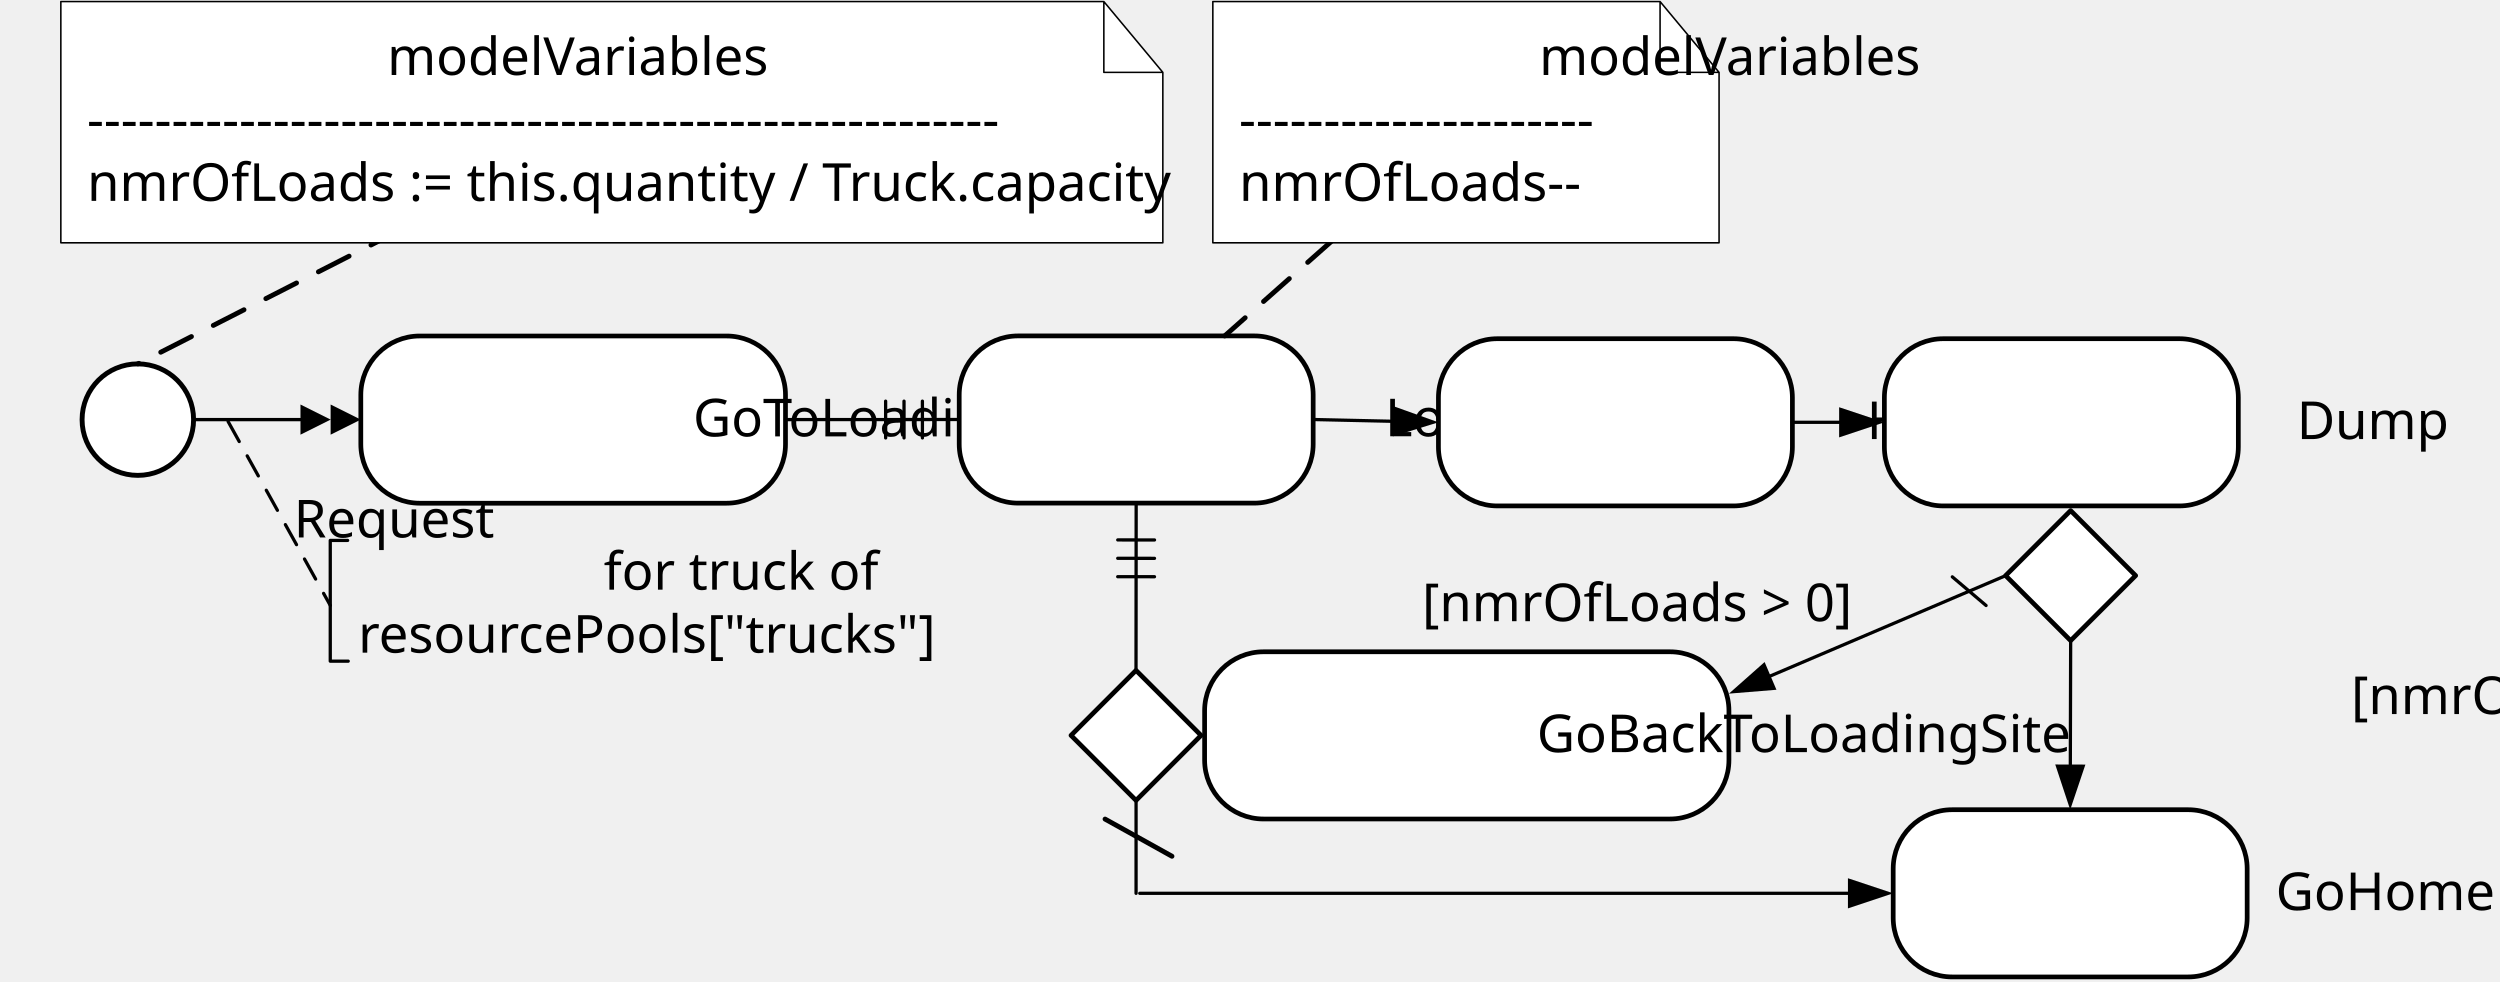
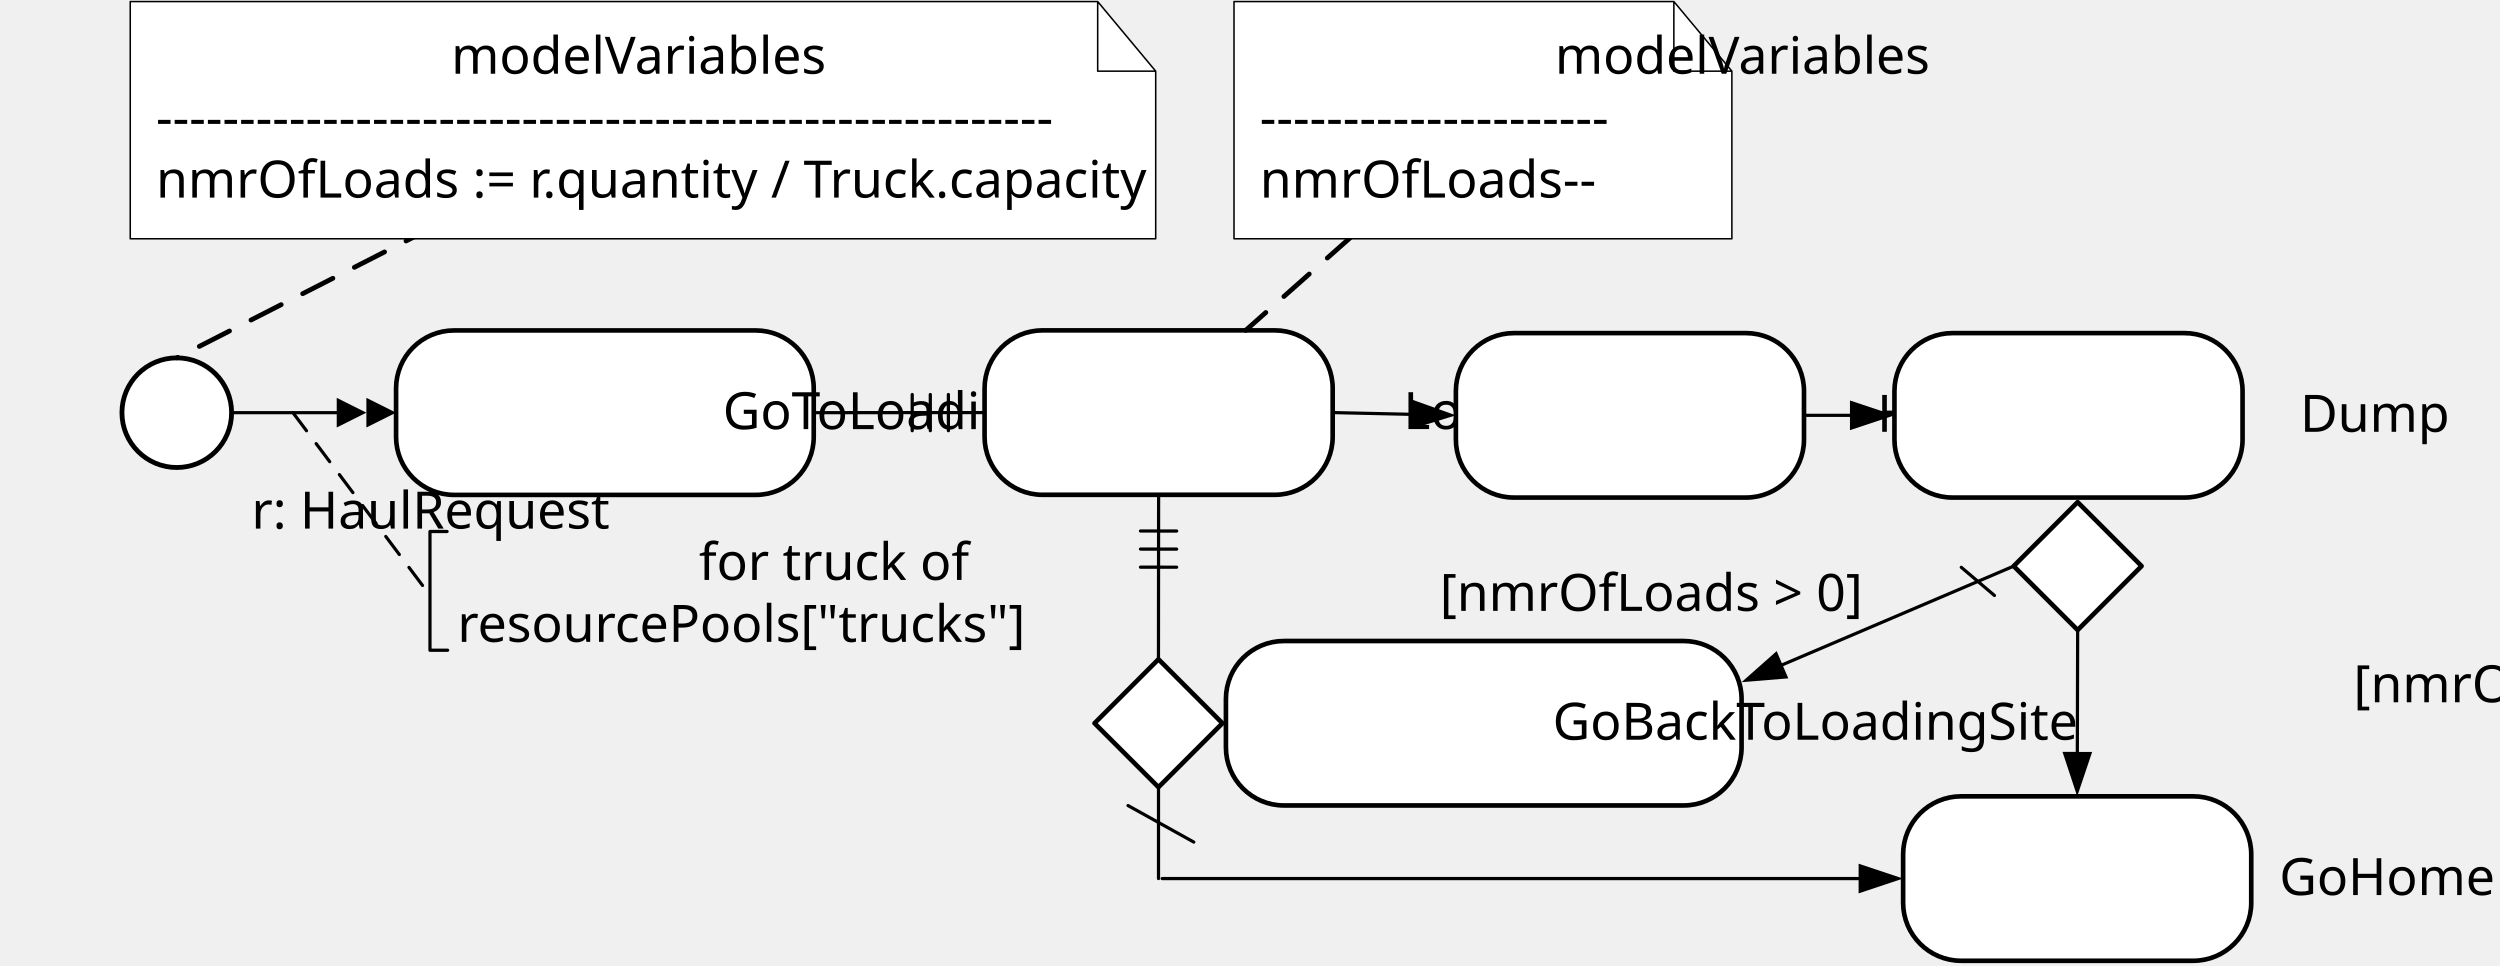
- <svg xmlns="http://www.w3.org/2000/svg" xmlns:ns1="http://schemas.microsoft.com/visio/2003/SVGExtensions/" xmlns:xlink="http://www.w3.org/1999/xlink" width="5.296in" height="2.08in" viewBox="0 0 381.343 149.794" xml:space="preserve" color-interpolation-filters="sRGB" class="st18">
+ <svg xmlns="http://www.w3.org/2000/svg" xmlns:ns1="http://schemas.microsoft.com/visio/2003/SVGExtensions/" xmlns:xlink="http://www.w3.org/1999/xlink" width="5.385in" height="2.08in" viewBox="0 0 387.72 149.794" xml:space="preserve" color-interpolation-filters="sRGB" class="st17">
  <ns1:documentProperties ns1:langID="1033" ns1:viewMarkup="false" />
  <style type="text/css">
	
		.st1 {fill:#ffffff;stroke:#000000;stroke-linecap:round;stroke-linejoin:round;stroke-width:0.72}
		.st2 {fill:none;stroke:none;stroke-linecap:round;stroke-linejoin:round;stroke-width:0.75}
		.st3 {fill:#000000;font-family:Calibri;font-size:0.667em}
		.st4 {fill:#ffffff;stroke:#000000;stroke-linecap:round;stroke-linejoin:round;stroke-width:0.75}
		.st5 {marker-end:url(#mrkr26-24);stroke:#000000;stroke-linecap:round;stroke-linejoin:round;stroke-width:0.5}
		.st6 {fill:#000000;fill-opacity:1;stroke:#000000;stroke-opacity:1;stroke-width:0.134}
		.st7 {marker-end:url(#mrkr39-30);stroke:#000000;stroke-linecap:round;stroke-linejoin:round;stroke-width:0.5}
		.st8 {fill:#000000;fill-opacity:1;stroke:#000000;stroke-opacity:1;stroke-width:0.217}
		.st9 {marker-end:url(#mrkr13-44);stroke:#000000;stroke-linecap:round;stroke-linejoin:round;stroke-width:0.5}
		.st10 {marker-end:url(#mrkr13-44);marker-start:url(#mrkr23-66);stroke:#000000;stroke-linecap:round;stroke-linejoin:round;stroke-width:0.5}
		.st11 {fill:#000000;fill-opacity:1;stroke:#000000;stroke-opacity:1;stroke-width:0.166}
		.st12 {stroke:#000000;stroke-linecap:round;stroke-linejoin:round;stroke-width:0.5}
		.st13 {stroke:#000000;stroke-dasharray:5.25,3.75;stroke-linecap:round;stroke-linejoin:round;stroke-width:0.75}
		.st14 {fill:#ffffff;stroke:#000000;stroke-linecap:round;stroke-linejoin:round;stroke-width:0.24}
		.st15 {font-size:1em}
		.st16 {stroke:#000000;stroke-dasharray:3.5,2.5;stroke-linecap:round;stroke-linejoin:round;stroke-width:0.5}
- 		.st17 {stroke:#000000;stroke-linecap:round;stroke-linejoin:round;stroke-width:0.75}
- 		.st18 {fill:none;fill-rule:evenodd;font-size:12px;overflow:visible;stroke-linecap:square;stroke-miterlimit:3}
+ 		.st17 {fill:none;fill-rule:evenodd;font-size:12px;overflow:visible;stroke-linecap:square;stroke-miterlimit:3}
	
	</style>
  <defs id="Markers">
    <g id="lend26">
      <path d="M 1.5 -0.75 L 1.5 0.75 M 2.25 -0.75 L 2.25 0.75 M 3 -0.75 L 3 0.75 " style="stroke-linecap:round;stroke-linejoin:round;fill:none" />
    </g>
    <marker id="mrkr26-24" class="st6" ns1:arrowType="26" ns1:arrowSize="3" orient="auto" markerUnits="strokeWidth" overflow="visible">
      <use xlink:href="#lend26" transform="scale(-7.48,-7.48) " />
    </marker>
    <g id="lend39">
      <path d="M 0 0 L 2 -1 L 2 1 L 0 0 M 2 0 L 4 -1 L 4 1 L 2 0 " style="stroke:none" />
    </g>
    <marker id="mrkr39-30" class="st8" ns1:arrowType="39" ns1:arrowSize="1" ns1:setback="18.4" refX="-18.4" orient="auto" markerUnits="strokeWidth" overflow="visible">
      <use xlink:href="#lend39" transform="scale(-4.6,-4.6) " />
    </marker>
    <g id="lend13">
      <path d="M 3 1 L 0 0 L 3 -1 L 3 1 " style="stroke:none" />
    </g>
    <marker id="mrkr13-44" class="st8" ns1:arrowType="13" ns1:arrowSize="1" ns1:setback="13.8" refX="-13.8" orient="auto" markerUnits="strokeWidth" overflow="visible">
      <use xlink:href="#lend13" transform="scale(-4.6,-4.6) " />
    </marker>
    <g id="lend23">
      <path d="M 2.5 1 L 1.5 -1 " style="stroke-linecap:round;stroke-linejoin:round;fill:none" />
    </g>
    <marker id="mrkr23-66" class="st11" ns1:arrowType="23" ns1:arrowSize="2" orient="auto" markerUnits="strokeWidth" overflow="visible">
      <use xlink:href="#lend23" transform="scale(6.04) " />
    </marker>
  </defs>
  <g ns1:mID="0" ns1:index="1" ns1:groupContext="foregroundPage">
    <ns1:pageProperties ns1:drawingScale="0.0393701" ns1:pageScale="0.0393701" ns1:drawingUnits="24" ns1:shadowOffsetX="8.50394" ns1:shadowOffsetY="-8.50394" />
-     <g id="group2-1" transform="translate(55.017,-73.0206)" ns1:mID="2" ns1:groupContext="group">
+     <g id="group2-1" transform="translate(61.395,-73.0206)" ns1:mID="2" ns1:groupContext="group">
      <ns1:userDefs>
        <ns1:ud ns1:nameU="UMLShapeType" ns1:val="VT0(40):26" />
        <ns1:ud ns1:nameU="UMLObjectGUID" ns1:val="VT4({808E1087-9B97-49E8-A668-FF5C3416F218})" />
        <ns1:ud ns1:nameU="UMLError" ns1:val="VT0(0):26" />
        <ns1:ud ns1:nameU="UMLPresOption1" ns1:val="VT0(1):26" />
        <ns1:ud ns1:nameU="UMLSuppressOption" ns1:val="VT0(32):26" />
        <ns1:ud ns1:nameU="UMLVersion" ns1:val="VT0(2):26" />
        <ns1:ud ns1:nameU="UMLAutoLockTextEdit" ns1:val="VT0(1):26" />
        <ns1:ud ns1:nameU="visDescription" ns1:val="VT4(Represents a condition during which an object satisfies some condition, performs an action or waits for an event.)" />
        <ns1:ud ns1:nameU="visVersion" ns1:val="VT0(14):26" />
      </ns1:userDefs>
      <g id="shape3-2" ns1:mID="3" ns1:groupContext="shape">
        <path d="M9 149.79 L55.79 149.79 A9 9 -180 0 0 64.79 140.79 L64.79 133.28 A9 9 -180 0 0 55.79 124.28 L9 124.28 A9         9 -180 0 0 0 133.28 L0 140.79 A9 9 -180 0 0 9 149.79 Z" class="st1" />
      </g>
      <g id="shape4-4" ns1:mID="4" ns1:groupContext="shape">
        <path d="M0 149.79 L53.86 149.79 L0 149.79 Z" class="st2" />
      </g>
      <g id="shape5-6" ns1:mID="5" ns1:groupContext="shape">
        <ns1:textBlock ns1:margins="rect(4,4,4,4)" ns1:tabSpace="42.5197" />
        <ns1:textRect cx="32.394" cy="137.194" width="64.79" height="25.2" />
        <rect x="0" y="124.594" width="64.788" height="25.2" class="st2" />
        <text x="4.91" y="139.59" class="st3" ns1:langID="1031">
          <ns1:paragraph ns1:horizAlign="1" />
          <ns1:tabList />GoToLoadingSite</text>
      </g>
    </g>
-     <g id="shape6-9" ns1:mID="6" ns1:groupContext="shape" transform="translate(12.4945,-77.2725)">
+     <g id="shape6-9" ns1:mID="6" ns1:groupContext="shape" transform="translate(18.8725,-77.2725)">
      <ns1:userDefs>
        <ns1:ud ns1:nameU="UMLShapeType" ns1:val="VT0(42):26" />
        <ns1:ud ns1:nameU="UMLObjectGUID" ns1:val="VT4({6C108C86-D3AC-424D-9373-CACF6F2527C2})" />
        <ns1:ud ns1:nameU="UMLError" ns1:val="VT0(0):26" />
        <ns1:ud ns1:nameU="UMLPresOptions" ns1:val="VT0(3):26" />
        <ns1:ud ns1:nameU="UMLVersion" ns1:val="VT0(2):26" />
        <ns1:ud ns1:nameU="visDescription" ns1:val="VT4(Represents the point at which a newly created object starts. )" />
        <ns1:ud ns1:nameU="visVersion" ns1:val="VT0(14):26" />
      </ns1:userDefs>
      <path d="M0 141.29 A8.504 8.504 0 1 1 17.01 141.29 A8.504 8.504 0 0 1 0 141.29 Z" class="st4" />
    </g>
-     <g id="group7-11" transform="translate(146.309,-73.0335)" ns1:mID="7" ns1:groupContext="group">
+     <g id="group7-11" transform="translate(152.687,-73.0335)" ns1:mID="7" ns1:groupContext="group">
      <ns1:userDefs>
        <ns1:ud ns1:nameU="UMLShapeType" ns1:val="VT0(40):26" />
        <ns1:ud ns1:nameU="UMLObjectGUID" ns1:val="VT4({B3769C9B-04C6-4070-B8D6-6436A47F5515})" />
        <ns1:ud ns1:nameU="UMLError" ns1:val="VT0(0):26" />
        <ns1:ud ns1:nameU="UMLPresOption1" ns1:val="VT0(1):26" />
        <ns1:ud ns1:nameU="UMLSuppressOption" ns1:val="VT0(32):26" />
        <ns1:ud ns1:nameU="UMLVersion" ns1:val="VT0(2):26" />
        <ns1:ud ns1:nameU="UMLAutoLockTextEdit" ns1:val="VT0(1):26" />
        <ns1:ud ns1:nameU="visDescription" ns1:val="VT4(Represents a condition during which an object satisfies some condition, performs an action or waits for an event.)" />
        <ns1:ud ns1:nameU="visVersion" ns1:val="VT0(14):26" />
      </ns1:userDefs>
      <g id="shape8-12" ns1:mID="8" ns1:groupContext="shape">
        <path d="M9 149.79 L45 149.79 A9 9 -180 0 0 54 140.79 L54 133.28 A9 9 -180 0 0 45 124.28 L9 124.28 A9 9 -180 0 0         0 133.28 L0 140.79 A9 9 -180 0 0 9 149.79 Z" class="st1" />
      </g>
      <g id="shape9-14" ns1:mID="9" ns1:groupContext="shape">
        <path d="M0 149.79 L53.86 149.79 L0 149.79 Z" class="st2" />
      </g>
      <g id="shape10-16" ns1:mID="10" ns1:groupContext="shape">
        <ns1:textBlock ns1:margins="rect(4,4,4,4)" ns1:tabSpace="42.5197" />
        <ns1:textRect cx="27" cy="137.194" width="54" height="25.2" />
        <rect x="0" y="124.594" width="54" height="25.2" class="st2" />
        <text x="19.19" y="139.59" class="st3" ns1:langID="1031">
          <ns1:paragraph ns1:horizAlign="1" />
          <ns1:tabList />Load</text>
      </g>
    </g>
-     <g id="shape11-19" ns1:mID="11" ns1:groupContext="shape" transform="translate(119.732,-85.7765) rotate(-0.0278871)">
+     <g id="shape11-19" ns1:mID="11" ns1:groupContext="shape" transform="translate(126.11,-85.7765) rotate(-0.0278871)">
      <path d="M0 149.79 L26.5 149.79" class="st5" />
    </g>
-     <g id="shape12-25" ns1:mID="12" ns1:groupContext="shape" transform="translate(29.5024,-85.7765)">
+     <g id="shape12-25" ns1:mID="12" ns1:groupContext="shape" transform="translate(35.8803,-85.7765)">
      <path d="M0 149.79 L16.31 149.79" class="st7" />
    </g>
-     <g id="group16-31" transform="translate(219.419,-72.6071)" ns1:mID="16" ns1:groupContext="group">
+     <g id="group16-31" transform="translate(225.797,-72.6071)" ns1:mID="16" ns1:groupContext="group">
      <ns1:userDefs>
        <ns1:ud ns1:nameU="UMLShapeType" ns1:val="VT0(40):26" />
        <ns1:ud ns1:nameU="UMLObjectGUID" ns1:val="VT4({CE4A4492-741E-451C-99D7-7F387809C5B0})" />
        <ns1:ud ns1:nameU="UMLError" ns1:val="VT0(0):26" />
        <ns1:ud ns1:nameU="UMLPresOption1" ns1:val="VT0(1):26" />
        <ns1:ud ns1:nameU="UMLSuppressOption" ns1:val="VT0(32):26" />
        <ns1:ud ns1:nameU="UMLVersion" ns1:val="VT0(2):26" />
        <ns1:ud ns1:nameU="UMLAutoLockTextEdit" ns1:val="VT0(1):26" />
        <ns1:ud ns1:nameU="visDescription" ns1:val="VT4(Represents a condition during which an object satisfies some condition, performs an action or waits for an event.)" />
        <ns1:ud ns1:nameU="visVersion" ns1:val="VT0(14):26" />
      </ns1:userDefs>
      <g id="shape17-32" ns1:mID="17" ns1:groupContext="shape">
        <path d="M9 149.79 L45 149.79 A9 9 -180 0 0 54 140.79 L54 133.28 A9 9 -180 0 0 45 124.28 L9 124.28 A9 9 -180 0 0         0 133.28 L0 140.79 A9 9 -180 0 0 9 149.79 Z" class="st1" />
      </g>
      <g id="shape18-34" ns1:mID="18" ns1:groupContext="shape">
        <path d="M0 149.79 L53.86 149.79 L0 149.79 Z" class="st2" />
      </g>
      <g id="shape19-36" ns1:mID="19" ns1:groupContext="shape">
        <ns1:textBlock ns1:margins="rect(4,4,4,4)" ns1:tabSpace="42.5197" />
        <ns1:textRect cx="27" cy="137.194" width="54" height="25.2" />
        <rect x="0" y="124.594" width="54" height="25.2" class="st2" />
        <text x="19.57" y="139.59" class="st3" ns1:langID="1031">
          <ns1:paragraph ns1:horizAlign="1" />
          <ns1:tabList />Haul</text>
      </g>
    </g>
-     <g id="shape20-39" ns1:mID="20" ns1:groupContext="shape" transform="translate(203.651,-85.7521) rotate(1.27821)">
+     <g id="shape20-39" ns1:mID="20" ns1:groupContext="shape" transform="translate(210.028,-85.7521) rotate(1.27821)">
      <path d="M0 149.79 L12.21 149.79" class="st9" />
    </g>
-     <g id="group21-45" transform="translate(287.451,-72.6071)" ns1:mID="21" ns1:groupContext="group">
+     <g id="group21-45" transform="translate(293.829,-72.6071)" ns1:mID="21" ns1:groupContext="group">
      <ns1:userDefs>
        <ns1:ud ns1:nameU="UMLShapeType" ns1:val="VT0(40):26" />
        <ns1:ud ns1:nameU="UMLObjectGUID" ns1:val="VT4({7F0E6F88-9AEA-4D31-9CBE-0876CAF30EDD})" />
        <ns1:ud ns1:nameU="UMLError" ns1:val="VT0(0):26" />
        <ns1:ud ns1:nameU="UMLPresOption1" ns1:val="VT0(1):26" />
        <ns1:ud ns1:nameU="UMLSuppressOption" ns1:val="VT0(32):26" />
        <ns1:ud ns1:nameU="UMLVersion" ns1:val="VT0(2):26" />
        <ns1:ud ns1:nameU="UMLAutoLockTextEdit" ns1:val="VT0(1):26" />
        <ns1:ud ns1:nameU="visDescription" ns1:val="VT4(Represents a condition during which an object satisfies some condition, performs an action or waits for an event.)" />
        <ns1:ud ns1:nameU="visVersion" ns1:val="VT0(14):26" />
      </ns1:userDefs>
      <g id="shape22-46" ns1:mID="22" ns1:groupContext="shape">
        <path d="M9 149.79 L45 149.79 A9 9 -180 0 0 54 140.79 L54 133.28 A9 9 -180 0 0 45 124.28 L9 124.28 A9 9 -180 0 0         0 133.28 L0 140.79 A9 9 -180 0 0 9 149.79 Z" class="st1" />
      </g>
      <g id="shape23-48" ns1:mID="23" ns1:groupContext="shape">
        <path d="M0 149.79 L53.86 149.79 L0 149.79 Z" class="st2" />
      </g>
      <g id="shape24-50" ns1:mID="24" ns1:groupContext="shape">
        <ns1:textBlock ns1:margins="rect(4,4,4,4)" ns1:tabSpace="42.5197" />
        <ns1:textRect cx="27" cy="137.194" width="54" height="25.2" />
        <rect x="0" y="124.594" width="54" height="25.2" class="st2" />
        <text x="17.14" y="139.59" class="st3" ns1:langID="1031">
          <ns1:paragraph ns1:horizAlign="1" />
          <ns1:tabList />Dump</text>
      </g>
    </g>
-     <g id="shape25-53" ns1:mID="25" ns1:groupContext="shape" transform="translate(273.419,-85.363)">
+     <g id="shape25-53" ns1:mID="25" ns1:groupContext="shape" transform="translate(279.797,-85.363)">
      <path d="M0 149.79 L7.13 149.79" class="st9" />
    </g>
-     <g id="shape26-58" ns1:mID="26" ns1:groupContext="shape" transform="translate(305.947,-52.0571)">
+     <g id="shape26-58" ns1:mID="26" ns1:groupContext="shape" transform="translate(312.325,-52.0571)">
      <ns1:userDefs>
        <ns1:ud ns1:nameU="UMLShapeType" ns1:val="VT0(62):26" />
        <ns1:ud ns1:nameU="UMLObjectGUID" ns1:val="VT4({4144BB8F-DE70-4E81-9D1A-7554EC4BEBEE})" />
        <ns1:ud ns1:nameU="UMLError" ns1:val="VT0(0):26" />
        <ns1:ud ns1:nameU="UMLPresOption1" ns1:val="VT0(3):26" />
        <ns1:ud ns1:nameU="UMLVersion" ns1:val="VT0(2):26" />
        <ns1:ud ns1:nameU="visDescription" ns1:val="VT4(Expresses a decision when guard conditions are used to indicate different possible transitions that are Boolean dependent.)" />
        <ns1:ud ns1:nameU="visVersion" ns1:val="VT0(14):26" />
      </ns1:userDefs>
      <path d="M9.92 129.95 L19.84 139.87 L9.92 149.79 L0 139.87 L9.92 129.95 Z" class="st1" />
    </g>
-     <g id="shape27-60" ns1:mID="27" ns1:groupContext="shape" transform="translate(364.706,225.604) rotate(156.904)">
+     <g id="shape27-60" ns1:mID="27" ns1:groupContext="shape" transform="translate(371.084,225.604) rotate(156.904)">
      <path d="M0 149.79 L38.99 149.79" class="st10" />
    </g>
-     <g id="group29-68" transform="translate(183.747,-24.8445)" ns1:mID="29" ns1:groupContext="group">
+     <g id="group29-68" transform="translate(190.125,-24.8445)" ns1:mID="29" ns1:groupContext="group">
      <ns1:userDefs>
        <ns1:ud ns1:nameU="UMLShapeType" ns1:val="VT0(40):26" />
        <ns1:ud ns1:nameU="UMLObjectGUID" ns1:val="VT4({1C5894BA-110D-4665-A507-5755075ADFCB})" />
        <ns1:ud ns1:nameU="UMLError" ns1:val="VT0(0):26" />
        <ns1:ud ns1:nameU="UMLPresOption1" ns1:val="VT0(1):26" />
        <ns1:ud ns1:nameU="UMLSuppressOption" ns1:val="VT0(32):26" />
        <ns1:ud ns1:nameU="UMLVersion" ns1:val="VT0(2):26" />
        <ns1:ud ns1:nameU="UMLAutoLockTextEdit" ns1:val="VT0(1):26" />
        <ns1:ud ns1:nameU="visDescription" ns1:val="VT4(Represents a condition during which an object satisfies some condition, performs an action or waits for an event.)" />
        <ns1:ud ns1:nameU="visVersion" ns1:val="VT0(14):26" />
      </ns1:userDefs>
      <g id="shape30-69" ns1:mID="30" ns1:groupContext="shape">
        <path d="M9 149.79 L70.99 149.79 A9 9 -180 0 0 79.99 140.79 L79.99 133.28 A9 9 -180 0 0 70.99 124.28 L9 124.28 A9         9 -180 0 0 0 133.28 L0 140.79 A9 9 -180 0 0 9 149.79 Z" class="st1" />
      </g>
      <g id="shape31-71" ns1:mID="31" ns1:groupContext="shape">
        <path d="M0 149.79 L53.86 149.79 L0 149.79 Z" class="st2" />
      </g>
      <g id="shape32-73" ns1:mID="32" ns1:groupContext="shape">
        <ns1:textBlock ns1:margins="rect(4,4,4,4)" ns1:tabSpace="42.5197" />
        <ns1:textRect cx="39.995" cy="137.194" width="80" height="25.2" />
        <rect x="0" y="124.594" width="79.991" height="25.2" class="st2" />
        <text x="4.91" y="139.59" class="st3" ns1:langID="1031">
          <ns1:paragraph ns1:horizAlign="1" />
          <ns1:tabList />GoBackToLoadingSite</text>
      </g>
    </g>
-     <g id="shape33-76" ns1:mID="33" ns1:groupContext="shape" transform="translate(23.4916,102.134) rotate(-89.9469)">
+     <g id="shape33-76" ns1:mID="33" ns1:groupContext="shape" transform="translate(29.8696,102.134) rotate(-89.9469)">
      <path d="M0 149.79 L25.51 149.79" class="st5" />
    </g>
-     <g id="group35-81" transform="translate(288.797,-0.75)" ns1:mID="35" ns1:groupContext="group">
+     <g id="group35-81" transform="translate(295.175,-0.75)" ns1:mID="35" ns1:groupContext="group">
      <ns1:userDefs>
        <ns1:ud ns1:nameU="UMLShapeType" ns1:val="VT0(40):26" />
        <ns1:ud ns1:nameU="UMLObjectGUID" ns1:val="VT4({CF885012-0889-4A77-9A30-2DCD8EDF2EB8})" />
        <ns1:ud ns1:nameU="UMLError" ns1:val="VT0(0):26" />
        <ns1:ud ns1:nameU="UMLPresOption1" ns1:val="VT0(1):26" />
        <ns1:ud ns1:nameU="UMLSuppressOption" ns1:val="VT0(32):26" />
        <ns1:ud ns1:nameU="UMLVersion" ns1:val="VT0(2):26" />
        <ns1:ud ns1:nameU="UMLAutoLockTextEdit" ns1:val="VT0(1):26" />
        <ns1:ud ns1:nameU="visDescription" ns1:val="VT4(Represents a condition during which an object satisfies some condition, performs an action or waits for an event.)" />
        <ns1:ud ns1:nameU="visVersion" ns1:val="VT0(14):26" />
      </ns1:userDefs>
      <g id="shape36-82" ns1:mID="36" ns1:groupContext="shape">
        <path d="M9 149.79 L45 149.79 A9 9 -180 0 0 54 140.79 L54 133.28 A9 9 -180 0 0 45 124.28 L9 124.28 A9 9 -180 0 0         0 133.28 L0 140.79 A9 9 -180 0 0 9 149.79 Z" class="st1" />
      </g>
      <g id="shape37-84" ns1:mID="37" ns1:groupContext="shape">
        <path d="M0 149.79 L53.86 149.79 L0 149.79 Z" class="st2" />
      </g>
      <g id="shape38-86" ns1:mID="38" ns1:groupContext="shape">
        <ns1:textBlock ns1:margins="rect(4,4,4,4)" ns1:tabSpace="42.5197" />
        <ns1:textRect cx="27" cy="137.194" width="54" height="25.2" />
        <rect x="0" y="124.594" width="54" height="25.2" class="st2" />
        <text x="12.58" y="139.59" class="st3" ns1:langID="1031">
          <ns1:paragraph ns1:horizAlign="1" />
          <ns1:tabList />GoHome</text>
      </g>
    </g>
-     <g id="shape39-89" ns1:mID="39" ns1:groupContext="shape" transform="translate(465.661,98.1483) rotate(90.1574)">
+     <g id="shape39-89" ns1:mID="39" ns1:groupContext="shape" transform="translate(472.039,98.1483) rotate(90.1574)">
      <path d="M0 149.79 L18.9 149.79" class="st9" />
    </g>
    <g id="shape42-94" ns1:mID="42" ns1:groupContext="shape" transform="translate(0.75,-64.5295)">
-       <ns1:textBlock ns1:margins="rect(4,4,4,4)" ns1:tabSpace="42.5197" />
-       <ns1:textRect cx="19.843" cy="144.125" width="39.69" height="11.339" />
-       <rect x="0" y="138.455" width="39.685" height="11.339" class="st2" />
-       <text x="6.58" y="146.52" class="st3" ns1:langID="1031">
+       <ns1:textBlock ns1:margins="rect(0,0,0,0)" ns1:tabSpace="42.5197" />
+       <ns1:textRect cx="24.803" cy="144.125" width="49.61" height="11.339" />
+       <rect x="0" y="138.455" width="49.606" height="11.339" class="st2" />
+       <text x="0.75" y="146.52" class="st3" ns1:langID="1031">
        <ns1:paragraph ns1:horizAlign="1" />
-         <ns1:tabList />Request</text>
-     </g>
-     <g id="shape43-97" ns1:mID="43" ns1:groupContext="shape" transform="translate(163.364,-27.6791)">
+         <ns1:tabList />r: HaulRequest</text>
+     </g>
+     <g id="shape43-97" ns1:mID="43" ns1:groupContext="shape" transform="translate(169.742,-27.6791)">
      <ns1:userDefs>
        <ns1:ud ns1:nameU="UMLShapeType" ns1:val="VT0(62):26" />
        <ns1:ud ns1:nameU="UMLObjectGUID" ns1:val="VT4({A0359BAA-543E-4CF3-A241-64ED718D2650})" />
        <ns1:ud ns1:nameU="UMLError" ns1:val="VT0(0):26" />
        <ns1:ud ns1:nameU="UMLPresOption1" ns1:val="VT0(3):26" />
        <ns1:ud ns1:nameU="UMLVersion" ns1:val="VT0(2):26" />
        <ns1:ud ns1:nameU="visDescription" ns1:val="VT4(Expresses a decision when guard conditions are used to indicate different possible transitions that are Boolean dependent.)" />
        <ns1:ud ns1:nameU="visVersion" ns1:val="VT0(14):26" />
      </ns1:userDefs>
      <path d="M9.92 129.95 L19.84 139.87 L9.92 149.79 L0 139.87 L9.92 129.95 Z" class="st1" />
    </g>
-     <g id="shape45-99" ns1:mID="45" ns1:groupContext="shape" transform="translate(173.852,-13.5059)">
+     <g id="shape45-99" ns1:mID="45" ns1:groupContext="shape" transform="translate(180.23,-13.5059)">
      <path d="M0 149.79 L108.04 149.79" class="st9" />
    </g>
-     <g id="shape46-104" ns1:mID="46" ns1:groupContext="shape" transform="translate(323.079,122.115) rotate(90)">
+     <g id="shape46-104" ns1:mID="46" ns1:groupContext="shape" transform="translate(329.457,122.115) rotate(90)">
      <path d="M0 149.79 L14.17 149.79" class="st12" />
    </g>
-     <g id="group52-107" transform="translate(9.25394,-112.75)" ns1:mID="52" ns1:groupContext="group">
+     <g id="group52-107" transform="translate(20.161,-112.75)" ns1:mID="52" ns1:groupContext="group">
      <ns1:userDefs>
        <ns1:ud ns1:nameU="UMLShapeType" ns1:val="VT0(45):26" />
        <ns1:ud ns1:nameU="UMLObjectGUID" ns1:val="VT4({873E36A3-B712-40C6-94A4-C64B225D6F5F})" />
        <ns1:ud ns1:nameU="UMLError" ns1:val="VT0(0):26" />
        <ns1:ud ns1:nameU="UMLVersion" ns1:val="VT0(2):26" />
        <ns1:ud ns1:nameU="UMLPresOption1" ns1:val="VT0(2):26" />
        <ns1:ud ns1:nameU="visDescription" ns1:val="VT4(Use to place a comment on a diagram. )" />
        <ns1:ud ns1:nameU="visVersion" ns1:val="VT0(14):26" />
      </ns1:userDefs>
-       <g id="shape53-108" ns1:mID="53" ns1:groupContext="shape" transform="translate(84.0625,-18.4017)">
+       <g id="shape53-108" ns1:mID="53" ns1:groupContext="shape" transform="translate(79.5334,-18.4017)">
        <path d="M0 149.79 L-72.32 186.67" class="st13" />
      </g>
      <g id="shape54-111" ns1:mID="54" ns1:groupContext="shape">
        <ns1:textBlock ns1:margins="rect(4,4,4,4)" ns1:tabSpace="42.5197" />
-         <ns1:textRect cx="84.062" cy="131.392" width="168.13" height="36.803" />
-         <path d="M168.12 123.79 L159.12 112.99 L159.12 123.79 L168.12 123.79 ZM0 149.79 L168.12 149.79 L168.12 123.79 L159.12         123.79 L159.12 112.99 L0 112.99 L0 149.79 Z" class="st14" />
+         <ns1:textRect cx="79.533" cy="131.392" width="159.07" height="36.803" />
+         <path d="M159.07 123.79 L150.07 112.99 L150.07 123.79 L159.07 123.79 ZM0 149.79 L159.07 149.79 L159.07 123.79 L150.07         123.79 L150.07 112.99 L0 112.99 L0 149.79 Z" class="st14" />
        <text x="4" y="124.19" class="st3" ns1:langID="1031">
          <ns1:paragraph />
          <ns1:tabList />modelVariables<ns1:newlineChar />
          <tspan x="4" dy="1.2em" class="st15">------------------------------------------------------<ns1:newlineChar />
          </tspan>
-           <tspan x="4" dy="1.2em" class="st15">nmrOfLoads </tspan>:= this.quantity / Truck.capacity</text>
-       </g>
-     </g>
-     <g id="shape55-116" ns1:mID="55" ns1:groupContext="shape" transform="translate(165.709,-8.44336) rotate(60.9454)">
-       <path d="M0 149.79 L32.1 149.79" class="st16" />
-     </g>
-     <g id="shape56-119" ns1:mID="56" ns1:groupContext="shape" transform="translate(50.3563,-48.924)">
+           <tspan x="4" dy="1.2em" class="st15">nmrOfLoads </tspan>:= r.quantity / Truck.capacity</text>
+       </g>
+     </g>
+     <g id="shape55-116" ns1:mID="55" ns1:groupContext="shape" transform="translate(165.231,-25.8568) rotate(53.1301)">
+       <path d="M0 149.79 L35.43 149.79" class="st16" />
+     </g>
+     <g id="shape56-119" ns1:mID="56" ns1:groupContext="shape" transform="translate(66.6555,-48.924)">
      <path d="M2.65 131.37 L0 131.37 L0 149.79 L2.74 149.79" class="st12" />
    </g>
-     <g id="shape57-122" ns1:mID="57" ns1:groupContext="shape" transform="translate(54.6083,-47.5067)">
+     <g id="shape57-122" ns1:mID="57" ns1:groupContext="shape" transform="translate(70.9075,-47.5067)">
      <ns1:textBlock ns1:margins="rect(0,0,0,0)" ns1:tabSpace="42.5197" />
      <ns1:textRect cx="39.685" cy="139.873" width="79.38" height="19.843" />
      <rect x="0" y="129.951" width="79.37" height="19.843" class="st2" />
      <text x="0" y="137.47" class="st3" ns1:langID="1031">
        <ns1:paragraph />
        <ns1:tabList />for truck of <ns1:newlineChar />
        <tspan x="0" dy="1.2em" class="st15">resourcePools</tspan>["trucks"]</text>
    </g>
-     <g id="group13-126" transform="translate(185.002,-112.75)" ns1:mID="13" ns1:groupContext="group">
+     <g id="group13-126" transform="translate(191.38,-112.75)" ns1:mID="13" ns1:groupContext="group">
      <ns1:userDefs>
        <ns1:ud ns1:nameU="UMLShapeType" ns1:val="VT0(45):26" />
        <ns1:ud ns1:nameU="UMLObjectGUID" ns1:val="VT4({E4081C8A-433F-446A-9B2C-ABCA0C304AE3})" />
        <ns1:ud ns1:nameU="UMLError" ns1:val="VT0(0):26" />
        <ns1:ud ns1:nameU="UMLVersion" ns1:val="VT0(2):26" />
        <ns1:ud ns1:nameU="UMLPresOption1" ns1:val="VT0(2):26" />
        <ns1:ud ns1:nameU="visDescription" ns1:val="VT4(Use to place a comment on a diagram. )" />
        <ns1:ud ns1:nameU="visVersion" ns1:val="VT0(14):26" />
      </ns1:userDefs>
      <g id="shape14-127" ns1:mID="14" ns1:groupContext="shape" transform="translate(38.6129,-18.4017)">
        <path d="M0 149.79 L-36.81 182.4" class="st13" />
      </g>
      <g id="shape15-130" ns1:mID="15" ns1:groupContext="shape">
        <ns1:textBlock ns1:margins="rect(4,4,4,4)" ns1:tabSpace="42.5197" />
        <ns1:textRect cx="38.613" cy="131.392" width="77.23" height="36.803" />
        <path d="M77.23 123.79 L68.23 112.99 L68.23 123.79 L77.23 123.79 ZM0 149.79 L77.23 149.79 L77.23 123.79 L68.23 123.79         L68.23 112.99 L0 112.99 L0 149.79 Z" class="st14" />
        <text x="4" y="124.19" class="st3" ns1:langID="1031">
          <ns1:paragraph />
          <ns1:tabList />modelVariables<ns1:newlineChar />
          <tspan x="4" dy="1.2em" class="st15">---------------------<ns1:newlineChar />
          </tspan>
          <tspan x="4" dy="1.2em" class="st15">nmrOfLoads</tspan>--</text>
      </g>
    </g>
-     <g id="shape28-135" ns1:mID="28" ns1:groupContext="shape" transform="translate(318.23,-37.5854)">
+     <g id="shape28-135" ns1:mID="28" ns1:groupContext="shape" transform="translate(324.608,-37.5854)">
      <ns1:textBlock ns1:margins="rect(0,0,0,0)" ns1:tabSpace="42.5197" />
      <ns1:textRect cx="31.181" cy="144.125" width="62.37" height="11.339" />
      <rect x="0" y="138.455" width="62.362" height="11.339" class="st2" />
      <text x="2.97" y="146.52" class="st3" ns1:langID="1031">
        <ns1:paragraph ns1:horizAlign="1" />
        <ns1:tabList />[nmrOfLoads = 0]</text>
    </g>
-     <g id="shape34-138" ns1:mID="34" ns1:groupContext="shape" transform="translate(176.498,-51.7586)">
+     <g id="shape34-138" ns1:mID="34" ns1:groupContext="shape" transform="translate(182.876,-51.7586)">
      <ns1:textBlock ns1:margins="rect(0,0,0,0)" ns1:tabSpace="42.5197" />
      <ns1:textRect cx="31.181" cy="144.125" width="62.37" height="11.339" />
      <rect x="0" y="138.455" width="62.362" height="11.339" class="st2" />
      <text x="2.97" y="146.52" class="st3" ns1:langID="1031">
        <ns1:paragraph ns1:horizAlign="1" />
        <ns1:tabList />[nmrOfLoads &gt; 0]</text>
    </g>
-     <g id="shape40-141" ns1:mID="40" ns1:groupContext="shape" transform="translate(241.307,-5.97902) rotate(29.0546)">
-       <path d="M0 149.79 L11.67 149.79" class="st17" />
+     <g id="shape40-141" ns1:mID="40" ns1:groupContext="shape" transform="translate(247.685,-5.97902) rotate(29.0546)">
+       <path d="M0 149.79 L11.67 149.79" class="st12" />
    </g>
  </g>
</svg>
